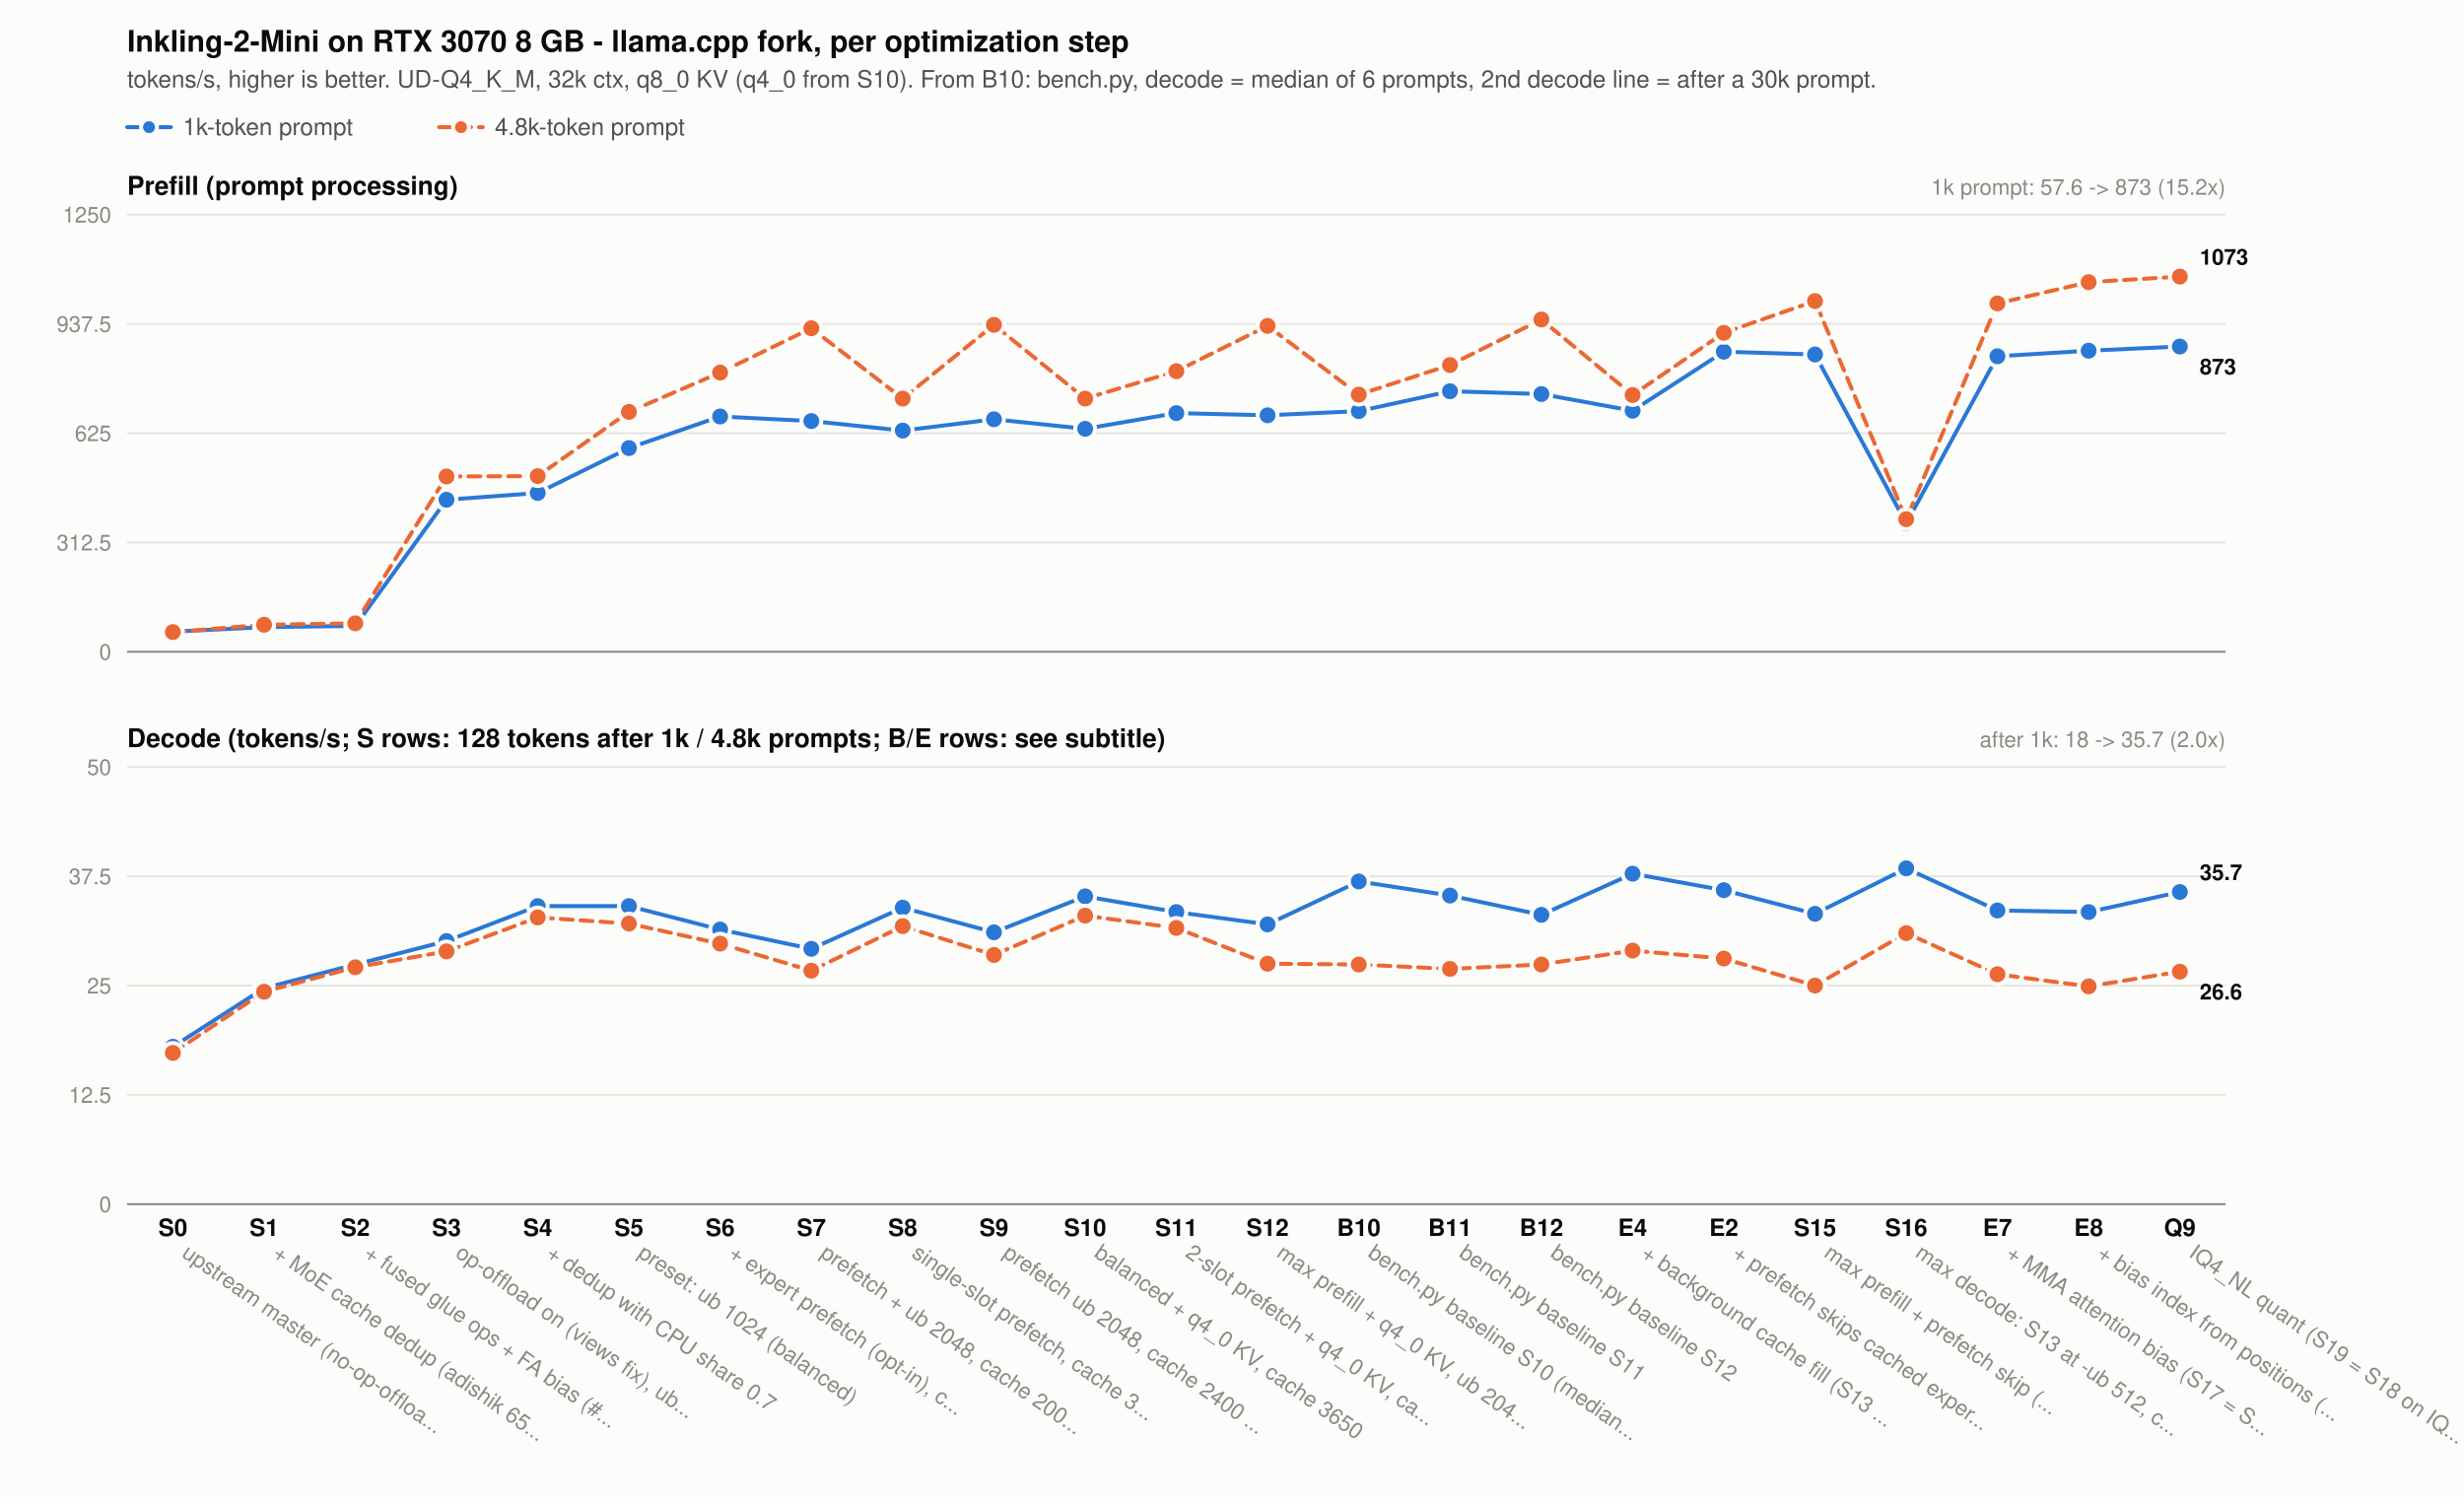
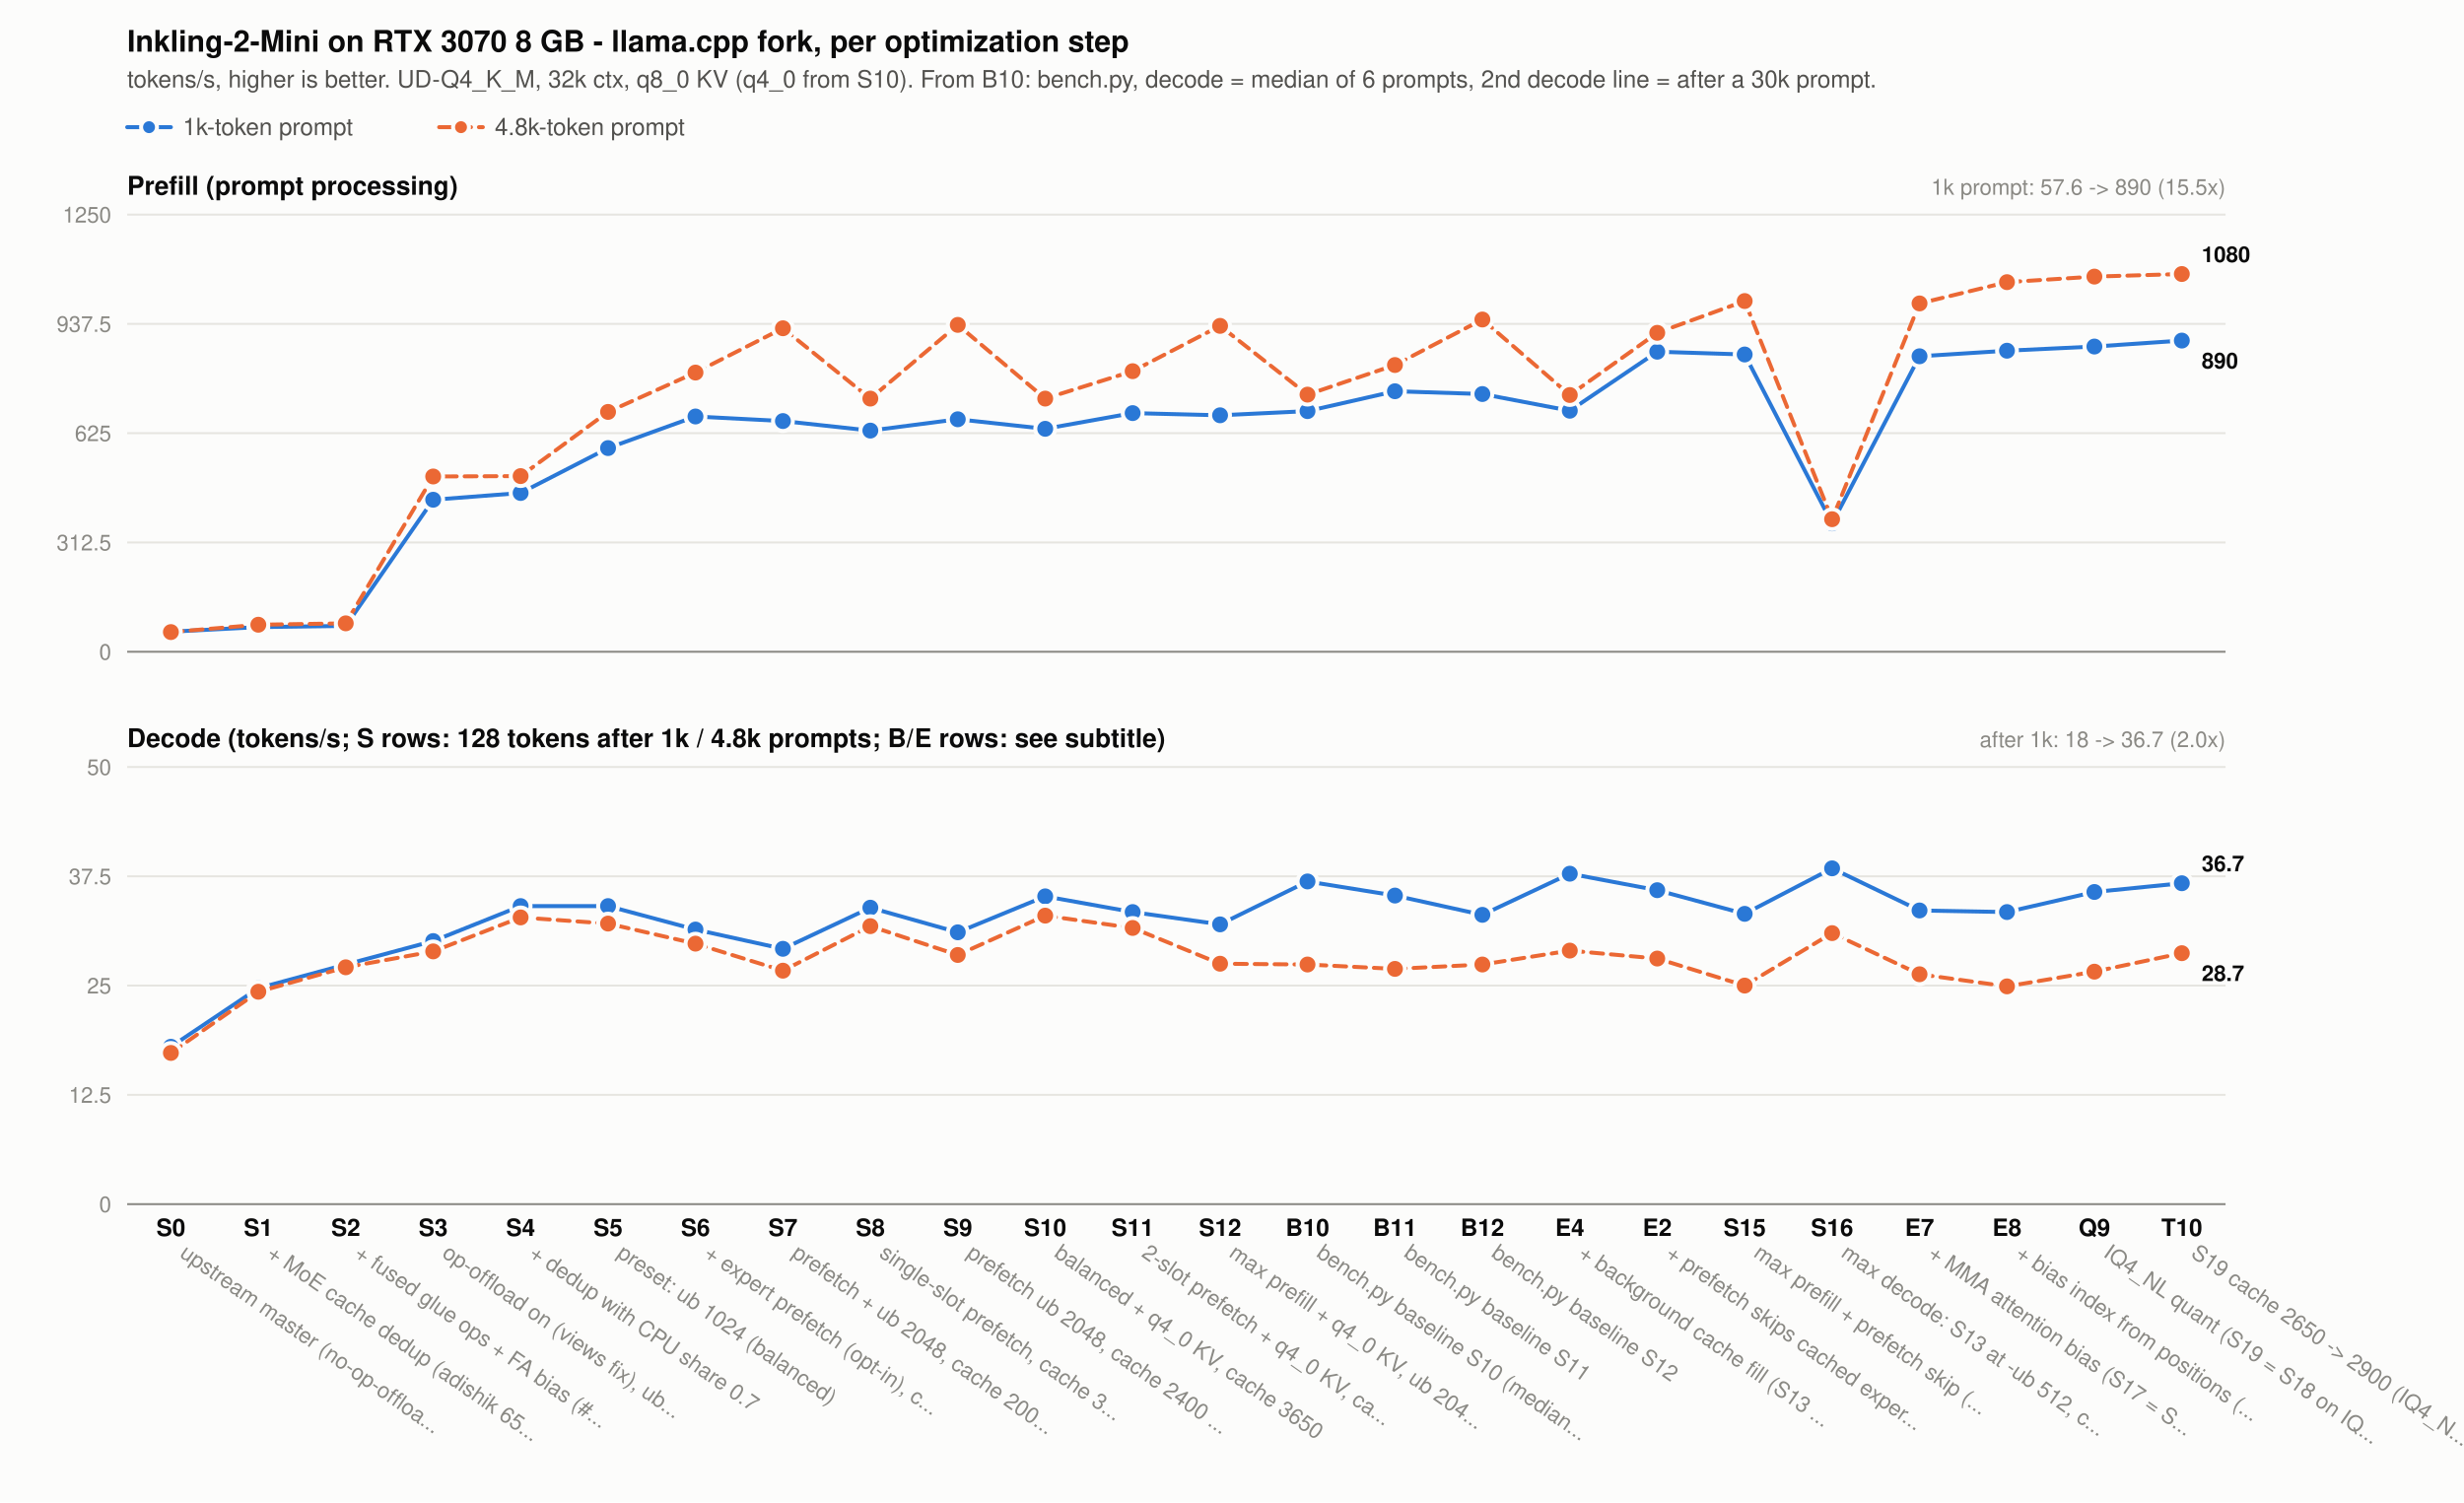
<svg xmlns="http://www.w3.org/2000/svg" viewBox="0 0 1240 756" width="1240" height="756" role="img" aria-label="Inkling-2-Mini prefill and decode speed per optimization step">
  <style>
.bg { fill: #fcfcfb; }
text { font-family: -apple-system, 'Segoe UI', Helvetica, Arial, sans-serif; fill: #52514e; font-size: 12px; }
.title { fill: #0b0b0b; font-size: 15px; font-weight: 600; }
.ptitle { fill: #0b0b0b; font-size: 13px; font-weight: 600; }
.tick { fill: #8a8984; font-size: 11px; }
.grid { stroke: #e6e5e0; stroke-width: 1; }
.base { stroke: #8a8984; stroke-width: 1; }
.l1 { stroke: #2a78d6; fill: none; stroke-width: 2; stroke-linejoin: round; stroke-linecap: round; }
.l2 { stroke: #eb6834; fill: none; stroke-width: 2; stroke-linejoin: round; stroke-linecap: round; stroke-dasharray: 6 4; }
.m1 { fill: #2a78d6; stroke: #fcfcfb; stroke-width: 2; }
.m2 { fill: #eb6834; stroke: #fcfcfb; stroke-width: 2; }
.val { fill: #0b0b0b; font-size: 11px; font-weight: 600; }
@media (prefers-color-scheme: dark) {
  .bg { fill: #1a1a19; }
  text { fill: #c3c2b7; }
  .title, .ptitle, .val { fill: #f0efec; }
  .tick { fill: #8f8e88; }
  .grid { stroke: #33332f; }
  .base { stroke: #8f8e88; }
  .l1 { stroke: #3987e5; } .l2 { stroke: #d95926; }
  .m1 { fill: #3987e5; stroke: #1a1a19; } .m2 { fill: #d95926; stroke: #1a1a19; }
}
</style>
  <rect class="bg" width="1240" height="756" />
  <text class="title" x="64" y="26">Inkling-2-Mini on RTX 3070 8 GB - llama.cpp fork, per optimization step</text>
  <text x="64" y="44">tokens/s, higher is better. UD-Q4_K_M, 32k ctx, q8_0 KV (q4_0 from S10). From B10: bench.py, decode = median of 6 prompts, 2nd decode line = after a 30k prompt.</text>
  <text class="ptitle" x="64" y="98">Prefill (prompt processing)</text>
  <line class="base" x1="64" x2="1120" y1="328.0" y2="328.0" />
  <text class="tick" x="56" y="332.0" text-anchor="end">0</text>
  <line class="grid" x1="64" x2="1120" y1="273.0" y2="273.0" />
  <text class="tick" x="56" y="277.0" text-anchor="end">312.5</text>
  <line class="grid" x1="64" x2="1120" y1="218.0" y2="218.0" />
  <text class="tick" x="56" y="222.0" text-anchor="end">625</text>
  <line class="grid" x1="64" x2="1120" y1="163.0" y2="163.0" />
  <text class="tick" x="56" y="167.0" text-anchor="end">937.5</text>
  <line class="grid" x1="64" x2="1120" y1="108.0" y2="108.0" />
  <text class="tick" x="56" y="112.0" text-anchor="end">1250</text>
-   <polyline class="l1" points="87.0,317.9 132.9,315.6 178.8,315.0 224.7,251.5 270.6,248.1 316.5,225.5 362.4,209.6 408.3,211.9 454.3,216.7 500.2,211.0 546.1,215.8 592.0,207.9 637.9,209.0 683.8,206.9 729.7,196.9 775.7,198.3 821.6,206.7 867.5,177.0 913.4,178.4 959.3,263.4 1005.2,179.3 1051.1,176.5 1097.0,174.4" />
-   <circle class="m1" cx="87.0" cy="317.9" r="5" />
-   <circle class="m1" cx="132.9" cy="315.6" r="5" />
-   <circle class="m1" cx="178.8" cy="315.0" r="5" />
-   <circle class="m1" cx="224.7" cy="251.5" r="5" />
-   <circle class="m1" cx="270.6" cy="248.1" r="5" />
-   <circle class="m1" cx="316.5" cy="225.5" r="5" />
-   <circle class="m1" cx="362.4" cy="209.6" r="5" />
-   <circle class="m1" cx="408.3" cy="211.9" r="5" />
-   <circle class="m1" cx="454.3" cy="216.7" r="5" />
-   <circle class="m1" cx="500.2" cy="211.0" r="5" />
-   <circle class="m1" cx="546.1" cy="215.8" r="5" />
-   <circle class="m1" cx="592.0" cy="207.9" r="5" />
-   <circle class="m1" cx="637.9" cy="209.0" r="5" />
-   <circle class="m1" cx="683.8" cy="206.9" r="5" />
-   <circle class="m1" cx="729.7" cy="196.9" r="5" />
-   <circle class="m1" cx="775.7" cy="198.3" r="5" />
-   <circle class="m1" cx="821.6" cy="206.7" r="5" />
-   <circle class="m1" cx="867.5" cy="177.0" r="5" />
-   <circle class="m1" cx="913.4" cy="178.4" r="5" />
-   <circle class="m1" cx="959.3" cy="263.4" r="5" />
-   <circle class="m1" cx="1005.2" cy="179.3" r="5" />
-   <circle class="m1" cx="1051.1" cy="176.5" r="5" />
-   <circle class="m1" cx="1097.0" cy="174.4" r="5" />
-   <text class="val" x="1107.0" y="188.4">873</text>
-   <polyline class="l2" points="87.0,318.1 132.9,314.4 178.8,313.7 224.7,239.8 270.6,239.6 316.5,207.3 362.4,187.5 408.3,165.2 454.3,200.6 500.2,163.5 546.1,200.6 592.0,186.8 637.9,164.0 683.8,198.6 729.7,183.7 775.7,160.8 821.6,198.8 867.5,167.5 913.4,151.5 959.3,261.3 1005.2,152.7 1051.1,142.0 1097.0,139.2" />
-   <circle class="m2" cx="87.0" cy="318.1" r="5" />
-   <circle class="m2" cx="132.9" cy="314.4" r="5" />
-   <circle class="m2" cx="178.8" cy="313.7" r="5" />
-   <circle class="m2" cx="224.7" cy="239.8" r="5" />
-   <circle class="m2" cx="270.6" cy="239.6" r="5" />
-   <circle class="m2" cx="316.5" cy="207.3" r="5" />
-   <circle class="m2" cx="362.4" cy="187.5" r="5" />
-   <circle class="m2" cx="408.3" cy="165.2" r="5" />
-   <circle class="m2" cx="454.3" cy="200.6" r="5" />
-   <circle class="m2" cx="500.2" cy="163.5" r="5" />
-   <circle class="m2" cx="546.1" cy="200.6" r="5" />
-   <circle class="m2" cx="592.0" cy="186.8" r="5" />
-   <circle class="m2" cx="637.9" cy="164.0" r="5" />
-   <circle class="m2" cx="683.8" cy="198.6" r="5" />
-   <circle class="m2" cx="729.7" cy="183.7" r="5" />
-   <circle class="m2" cx="775.7" cy="160.8" r="5" />
-   <circle class="m2" cx="821.6" cy="198.8" r="5" />
-   <circle class="m2" cx="867.5" cy="167.5" r="5" />
-   <circle class="m2" cx="913.4" cy="151.5" r="5" />
-   <circle class="m2" cx="959.3" cy="261.3" r="5" />
-   <circle class="m2" cx="1005.2" cy="152.7" r="5" />
-   <circle class="m2" cx="1051.1" cy="142.0" r="5" />
-   <circle class="m2" cx="1097.0" cy="139.2" r="5" />
-   <text class="val" x="1107.0" y="133.2">1073</text>
-   <text class="tick" x="1120" y="98" text-anchor="end">1k prompt: 57.6 -&gt; 873 (15.2x)</text>
+   <polyline class="l1" points="86.0,317.9 130.0,315.6 174.0,315.0 218.0,251.5 262.0,248.1 306.0,225.5 350.0,209.6 394.0,211.9 438.0,216.7 482.0,211.0 526.0,215.8 570.0,207.9 614.0,209.0 658.0,206.9 702.0,196.9 746.0,198.3 790.0,206.7 834.0,177.0 878.0,178.4 922.0,263.4 966.0,179.3 1010.0,176.5 1054.0,174.4 1098.0,171.4" />
+   <circle class="m1" cx="86.0" cy="317.9" r="5" />
+   <circle class="m1" cx="130.0" cy="315.6" r="5" />
+   <circle class="m1" cx="174.0" cy="315.0" r="5" />
+   <circle class="m1" cx="218.0" cy="251.5" r="5" />
+   <circle class="m1" cx="262.0" cy="248.1" r="5" />
+   <circle class="m1" cx="306.0" cy="225.5" r="5" />
+   <circle class="m1" cx="350.0" cy="209.6" r="5" />
+   <circle class="m1" cx="394.0" cy="211.9" r="5" />
+   <circle class="m1" cx="438.0" cy="216.7" r="5" />
+   <circle class="m1" cx="482.0" cy="211.0" r="5" />
+   <circle class="m1" cx="526.0" cy="215.8" r="5" />
+   <circle class="m1" cx="570.0" cy="207.9" r="5" />
+   <circle class="m1" cx="614.0" cy="209.0" r="5" />
+   <circle class="m1" cx="658.0" cy="206.9" r="5" />
+   <circle class="m1" cx="702.0" cy="196.9" r="5" />
+   <circle class="m1" cx="746.0" cy="198.3" r="5" />
+   <circle class="m1" cx="790.0" cy="206.7" r="5" />
+   <circle class="m1" cx="834.0" cy="177.0" r="5" />
+   <circle class="m1" cx="878.0" cy="178.4" r="5" />
+   <circle class="m1" cx="922.0" cy="263.4" r="5" />
+   <circle class="m1" cx="966.0" cy="179.3" r="5" />
+   <circle class="m1" cx="1010.0" cy="176.5" r="5" />
+   <circle class="m1" cx="1054.0" cy="174.4" r="5" />
+   <circle class="m1" cx="1098.0" cy="171.4" r="5" />
+   <text class="val" x="1108.0" y="185.4">890</text>
+   <polyline class="l2" points="86.0,318.1 130.0,314.4 174.0,313.7 218.0,239.8 262.0,239.6 306.0,207.3 350.0,187.5 394.0,165.2 438.0,200.6 482.0,163.5 526.0,200.6 570.0,186.8 614.0,164.0 658.0,198.6 702.0,183.7 746.0,160.8 790.0,198.8 834.0,167.5 878.0,151.5 922.0,261.3 966.0,152.7 1010.0,142.0 1054.0,139.2 1098.0,137.9" />
+   <circle class="m2" cx="86.0" cy="318.1" r="5" />
+   <circle class="m2" cx="130.0" cy="314.4" r="5" />
+   <circle class="m2" cx="174.0" cy="313.7" r="5" />
+   <circle class="m2" cx="218.0" cy="239.8" r="5" />
+   <circle class="m2" cx="262.0" cy="239.6" r="5" />
+   <circle class="m2" cx="306.0" cy="207.3" r="5" />
+   <circle class="m2" cx="350.0" cy="187.5" r="5" />
+   <circle class="m2" cx="394.0" cy="165.2" r="5" />
+   <circle class="m2" cx="438.0" cy="200.6" r="5" />
+   <circle class="m2" cx="482.0" cy="163.5" r="5" />
+   <circle class="m2" cx="526.0" cy="200.6" r="5" />
+   <circle class="m2" cx="570.0" cy="186.8" r="5" />
+   <circle class="m2" cx="614.0" cy="164.0" r="5" />
+   <circle class="m2" cx="658.0" cy="198.6" r="5" />
+   <circle class="m2" cx="702.0" cy="183.7" r="5" />
+   <circle class="m2" cx="746.0" cy="160.8" r="5" />
+   <circle class="m2" cx="790.0" cy="198.8" r="5" />
+   <circle class="m2" cx="834.0" cy="167.5" r="5" />
+   <circle class="m2" cx="878.0" cy="151.5" r="5" />
+   <circle class="m2" cx="922.0" cy="261.3" r="5" />
+   <circle class="m2" cx="966.0" cy="152.7" r="5" />
+   <circle class="m2" cx="1010.0" cy="142.0" r="5" />
+   <circle class="m2" cx="1054.0" cy="139.2" r="5" />
+   <circle class="m2" cx="1098.0" cy="137.9" r="5" />
+   <text class="val" x="1108.0" y="131.9">1080</text>
+   <text class="tick" x="1120" y="98" text-anchor="end">1k prompt: 57.6 -&gt; 890 (15.5x)</text>
  <text class="ptitle" x="64" y="376">Decode (tokens/s; S rows: 128 tokens after 1k / 4.8k prompts; B/E rows: see subtitle)</text>
  <line class="base" x1="64" x2="1120" y1="606.0" y2="606.0" />
  <text class="tick" x="56" y="610.0" text-anchor="end">0</text>
  <line class="grid" x1="64" x2="1120" y1="551.0" y2="551.0" />
  <text class="tick" x="56" y="555.0" text-anchor="end">12.5</text>
  <line class="grid" x1="64" x2="1120" y1="496.0" y2="496.0" />
  <text class="tick" x="56" y="500.0" text-anchor="end">25</text>
  <line class="grid" x1="64" x2="1120" y1="441.0" y2="441.0" />
  <text class="tick" x="56" y="445.0" text-anchor="end">37.5</text>
  <line class="grid" x1="64" x2="1120" y1="386.0" y2="386.0" />
  <text class="tick" x="56" y="390.0" text-anchor="end">50</text>
-   <polyline class="l1" points="87.0,526.8 132.9,497.3 178.8,485.4 224.7,473.6 270.6,456.0 316.5,456.0 362.4,467.8 408.3,477.5 454.3,456.8 500.2,469.2 546.1,451.1 592.0,459.0 637.9,465.2 683.8,443.6 729.7,450.7 775.7,460.4 821.6,439.7 867.5,448.0 913.4,459.9 959.3,437.0 1005.2,458.2 1051.1,459.0 1097.0,448.9" />
-   <circle class="m1" cx="87.0" cy="526.8" r="5" />
-   <circle class="m1" cx="132.9" cy="497.3" r="5" />
-   <circle class="m1" cx="178.8" cy="485.4" r="5" />
-   <circle class="m1" cx="224.7" cy="473.6" r="5" />
-   <circle class="m1" cx="270.6" cy="456.0" r="5" />
-   <circle class="m1" cx="316.5" cy="456.0" r="5" />
-   <circle class="m1" cx="362.4" cy="467.8" r="5" />
-   <circle class="m1" cx="408.3" cy="477.5" r="5" />
-   <circle class="m1" cx="454.3" cy="456.8" r="5" />
-   <circle class="m1" cx="500.2" cy="469.2" r="5" />
-   <circle class="m1" cx="546.1" cy="451.1" r="5" />
-   <circle class="m1" cx="592.0" cy="459.0" r="5" />
-   <circle class="m1" cx="637.9" cy="465.2" r="5" />
-   <circle class="m1" cx="683.8" cy="443.6" r="5" />
-   <circle class="m1" cx="729.7" cy="450.7" r="5" />
-   <circle class="m1" cx="775.7" cy="460.4" r="5" />
-   <circle class="m1" cx="821.6" cy="439.7" r="5" />
-   <circle class="m1" cx="867.5" cy="448.0" r="5" />
-   <circle class="m1" cx="913.4" cy="459.9" r="5" />
-   <circle class="m1" cx="959.3" cy="437.0" r="5" />
-   <circle class="m1" cx="1005.2" cy="458.2" r="5" />
-   <circle class="m1" cx="1051.1" cy="459.0" r="5" />
-   <circle class="m1" cx="1097.0" cy="448.9" r="5" />
-   <text class="val" x="1107.0" y="442.9">35.7</text>
-   <polyline class="l2" points="87.0,529.9 132.9,499.1 178.8,486.8 224.7,478.8 270.6,461.7 316.5,464.8 362.4,474.9 408.3,488.5 454.3,466.1 500.2,480.6 546.1,460.8 592.0,467.0 637.9,485.0 683.8,485.4 729.7,487.6 775.7,485.4 821.6,478.4 867.5,482.4 913.4,496.0 959.3,469.6 1005.2,490.3 1051.1,496.4 1097.0,489.0" />
-   <circle class="m2" cx="87.0" cy="529.9" r="5" />
-   <circle class="m2" cx="132.9" cy="499.1" r="5" />
-   <circle class="m2" cx="178.8" cy="486.8" r="5" />
-   <circle class="m2" cx="224.7" cy="478.8" r="5" />
-   <circle class="m2" cx="270.6" cy="461.7" r="5" />
-   <circle class="m2" cx="316.5" cy="464.8" r="5" />
-   <circle class="m2" cx="362.4" cy="474.9" r="5" />
-   <circle class="m2" cx="408.3" cy="488.5" r="5" />
-   <circle class="m2" cx="454.3" cy="466.1" r="5" />
-   <circle class="m2" cx="500.2" cy="480.6" r="5" />
-   <circle class="m2" cx="546.1" cy="460.8" r="5" />
-   <circle class="m2" cx="592.0" cy="467.0" r="5" />
-   <circle class="m2" cx="637.9" cy="485.0" r="5" />
-   <circle class="m2" cx="683.8" cy="485.4" r="5" />
-   <circle class="m2" cx="729.7" cy="487.6" r="5" />
-   <circle class="m2" cx="775.7" cy="485.4" r="5" />
-   <circle class="m2" cx="821.6" cy="478.4" r="5" />
-   <circle class="m2" cx="867.5" cy="482.4" r="5" />
-   <circle class="m2" cx="913.4" cy="496.0" r="5" />
-   <circle class="m2" cx="959.3" cy="469.6" r="5" />
-   <circle class="m2" cx="1005.2" cy="490.3" r="5" />
-   <circle class="m2" cx="1051.1" cy="496.4" r="5" />
-   <circle class="m2" cx="1097.0" cy="489.0" r="5" />
-   <text class="val" x="1107.0" y="503.0">26.6</text>
-   <text class="tick" x="1120" y="376" text-anchor="end">after 1k: 18 -&gt; 35.7 (2.0x)</text>
-   <text class="ptitle" x="87.0" y="622" text-anchor="middle" style="font-size:12px">S0</text>
-   <text class="tick" transform="translate(91.0,632) rotate(35)" text-anchor="start">upstream master (no-op-offloa...</text>
-   <text class="ptitle" x="132.9" y="622" text-anchor="middle" style="font-size:12px">S1</text>
-   <text class="tick" transform="translate(136.9,632) rotate(35)" text-anchor="start">+ MoE cache dedup (adishik 65...</text>
-   <text class="ptitle" x="178.8" y="622" text-anchor="middle" style="font-size:12px">S2</text>
-   <text class="tick" transform="translate(182.8,632) rotate(35)" text-anchor="start">+ fused glue ops + FA bias (#...</text>
-   <text class="ptitle" x="224.7" y="622" text-anchor="middle" style="font-size:12px">S3</text>
-   <text class="tick" transform="translate(228.7,632) rotate(35)" text-anchor="start">op-offload on (views fix), ub...</text>
-   <text class="ptitle" x="270.6" y="622" text-anchor="middle" style="font-size:12px">S4</text>
-   <text class="tick" transform="translate(274.6,632) rotate(35)" text-anchor="start">+ dedup with CPU share 0.7</text>
-   <text class="ptitle" x="316.5" y="622" text-anchor="middle" style="font-size:12px">S5</text>
-   <text class="tick" transform="translate(320.5,632) rotate(35)" text-anchor="start">preset: ub 1024 (balanced)</text>
-   <text class="ptitle" x="362.4" y="622" text-anchor="middle" style="font-size:12px">S6</text>
-   <text class="tick" transform="translate(366.4,632) rotate(35)" text-anchor="start">+ expert prefetch (opt-in), c...</text>
-   <text class="ptitle" x="408.3" y="622" text-anchor="middle" style="font-size:12px">S7</text>
-   <text class="tick" transform="translate(412.3,632) rotate(35)" text-anchor="start">prefetch + ub 2048, cache 200...</text>
-   <text class="ptitle" x="454.3" y="622" text-anchor="middle" style="font-size:12px">S8</text>
-   <text class="tick" transform="translate(458.3,632) rotate(35)" text-anchor="start">single-slot prefetch, cache 3...</text>
-   <text class="ptitle" x="500.2" y="622" text-anchor="middle" style="font-size:12px">S9</text>
-   <text class="tick" transform="translate(504.2,632) rotate(35)" text-anchor="start">prefetch ub 2048, cache 2400 ...</text>
-   <text class="ptitle" x="546.1" y="622" text-anchor="middle" style="font-size:12px">S10</text>
-   <text class="tick" transform="translate(550.1,632) rotate(35)" text-anchor="start">balanced + q4_0 KV, cache 3650</text>
-   <text class="ptitle" x="592.0" y="622" text-anchor="middle" style="font-size:12px">S11</text>
-   <text class="tick" transform="translate(596.0,632) rotate(35)" text-anchor="start">2-slot prefetch + q4_0 KV, ca...</text>
-   <text class="ptitle" x="637.9" y="622" text-anchor="middle" style="font-size:12px">S12</text>
-   <text class="tick" transform="translate(641.9,632) rotate(35)" text-anchor="start">max prefill + q4_0 KV, ub 204...</text>
-   <text class="ptitle" x="683.8" y="622" text-anchor="middle" style="font-size:12px">B10</text>
-   <text class="tick" transform="translate(687.8,632) rotate(35)" text-anchor="start">bench.py baseline S10 (median...</text>
-   <text class="ptitle" x="729.7" y="622" text-anchor="middle" style="font-size:12px">B11</text>
-   <text class="tick" transform="translate(733.7,632) rotate(35)" text-anchor="start">bench.py baseline S11</text>
-   <text class="ptitle" x="775.7" y="622" text-anchor="middle" style="font-size:12px">B12</text>
-   <text class="tick" transform="translate(779.7,632) rotate(35)" text-anchor="start">bench.py baseline S12</text>
-   <text class="ptitle" x="821.6" y="622" text-anchor="middle" style="font-size:12px">E4</text>
-   <text class="tick" transform="translate(825.6,632) rotate(35)" text-anchor="start">+ background cache fill (S13 ...</text>
-   <text class="ptitle" x="867.5" y="622" text-anchor="middle" style="font-size:12px">E2</text>
-   <text class="tick" transform="translate(871.5,632) rotate(35)" text-anchor="start">+ prefetch skips cached exper...</text>
-   <text class="ptitle" x="913.4" y="622" text-anchor="middle" style="font-size:12px">S15</text>
-   <text class="tick" transform="translate(917.4,632) rotate(35)" text-anchor="start">max prefill + prefetch skip (...</text>
-   <text class="ptitle" x="959.3" y="622" text-anchor="middle" style="font-size:12px">S16</text>
-   <text class="tick" transform="translate(963.3,632) rotate(35)" text-anchor="start">max decode: S13 at -ub 512, c...</text>
-   <text class="ptitle" x="1005.2" y="622" text-anchor="middle" style="font-size:12px">E7</text>
-   <text class="tick" transform="translate(1009.2,632) rotate(35)" text-anchor="start">+ MMA attention bias (S17 = S...</text>
-   <text class="ptitle" x="1051.1" y="622" text-anchor="middle" style="font-size:12px">E8</text>
-   <text class="tick" transform="translate(1055.1,632) rotate(35)" text-anchor="start">+ bias index from positions (...</text>
-   <text class="ptitle" x="1097.0" y="622" text-anchor="middle" style="font-size:12px">Q9</text>
-   <text class="tick" transform="translate(1101.0,632) rotate(35)" text-anchor="start">IQ4_NL quant (S19 = S18 on IQ...</text>
+   <polyline class="l1" points="86.0,526.8 130.0,497.3 174.0,485.4 218.0,473.6 262.0,456.0 306.0,456.0 350.0,467.8 394.0,477.5 438.0,456.8 482.0,469.2 526.0,451.1 570.0,459.0 614.0,465.2 658.0,443.6 702.0,450.7 746.0,460.4 790.0,439.7 834.0,448.0 878.0,459.9 922.0,437.0 966.0,458.2 1010.0,459.0 1054.0,448.9 1098.0,444.5" />
+   <circle class="m1" cx="86.0" cy="526.8" r="5" />
+   <circle class="m1" cx="130.0" cy="497.3" r="5" />
+   <circle class="m1" cx="174.0" cy="485.4" r="5" />
+   <circle class="m1" cx="218.0" cy="473.6" r="5" />
+   <circle class="m1" cx="262.0" cy="456.0" r="5" />
+   <circle class="m1" cx="306.0" cy="456.0" r="5" />
+   <circle class="m1" cx="350.0" cy="467.8" r="5" />
+   <circle class="m1" cx="394.0" cy="477.5" r="5" />
+   <circle class="m1" cx="438.0" cy="456.8" r="5" />
+   <circle class="m1" cx="482.0" cy="469.2" r="5" />
+   <circle class="m1" cx="526.0" cy="451.1" r="5" />
+   <circle class="m1" cx="570.0" cy="459.0" r="5" />
+   <circle class="m1" cx="614.0" cy="465.2" r="5" />
+   <circle class="m1" cx="658.0" cy="443.6" r="5" />
+   <circle class="m1" cx="702.0" cy="450.7" r="5" />
+   <circle class="m1" cx="746.0" cy="460.4" r="5" />
+   <circle class="m1" cx="790.0" cy="439.7" r="5" />
+   <circle class="m1" cx="834.0" cy="448.0" r="5" />
+   <circle class="m1" cx="878.0" cy="459.9" r="5" />
+   <circle class="m1" cx="922.0" cy="437.0" r="5" />
+   <circle class="m1" cx="966.0" cy="458.2" r="5" />
+   <circle class="m1" cx="1010.0" cy="459.0" r="5" />
+   <circle class="m1" cx="1054.0" cy="448.9" r="5" />
+   <circle class="m1" cx="1098.0" cy="444.5" r="5" />
+   <text class="val" x="1108.0" y="438.5">36.7</text>
+   <polyline class="l2" points="86.0,529.9 130.0,499.1 174.0,486.8 218.0,478.8 262.0,461.7 306.0,464.8 350.0,474.9 394.0,488.5 438.0,466.1 482.0,480.6 526.0,460.8 570.0,467.0 614.0,485.0 658.0,485.4 702.0,487.6 746.0,485.4 790.0,478.4 834.0,482.4 878.0,496.0 922.0,469.6 966.0,490.3 1010.0,496.4 1054.0,489.0 1098.0,479.7" />
+   <circle class="m2" cx="86.0" cy="529.9" r="5" />
+   <circle class="m2" cx="130.0" cy="499.1" r="5" />
+   <circle class="m2" cx="174.0" cy="486.8" r="5" />
+   <circle class="m2" cx="218.0" cy="478.8" r="5" />
+   <circle class="m2" cx="262.0" cy="461.7" r="5" />
+   <circle class="m2" cx="306.0" cy="464.8" r="5" />
+   <circle class="m2" cx="350.0" cy="474.9" r="5" />
+   <circle class="m2" cx="394.0" cy="488.5" r="5" />
+   <circle class="m2" cx="438.0" cy="466.1" r="5" />
+   <circle class="m2" cx="482.0" cy="480.6" r="5" />
+   <circle class="m2" cx="526.0" cy="460.8" r="5" />
+   <circle class="m2" cx="570.0" cy="467.0" r="5" />
+   <circle class="m2" cx="614.0" cy="485.0" r="5" />
+   <circle class="m2" cx="658.0" cy="485.4" r="5" />
+   <circle class="m2" cx="702.0" cy="487.6" r="5" />
+   <circle class="m2" cx="746.0" cy="485.4" r="5" />
+   <circle class="m2" cx="790.0" cy="478.4" r="5" />
+   <circle class="m2" cx="834.0" cy="482.4" r="5" />
+   <circle class="m2" cx="878.0" cy="496.0" r="5" />
+   <circle class="m2" cx="922.0" cy="469.6" r="5" />
+   <circle class="m2" cx="966.0" cy="490.3" r="5" />
+   <circle class="m2" cx="1010.0" cy="496.4" r="5" />
+   <circle class="m2" cx="1054.0" cy="489.0" r="5" />
+   <circle class="m2" cx="1098.0" cy="479.7" r="5" />
+   <text class="val" x="1108.0" y="493.7">28.7</text>
+   <text class="tick" x="1120" y="376" text-anchor="end">after 1k: 18 -&gt; 36.7 (2.0x)</text>
+   <text class="ptitle" x="86.0" y="622" text-anchor="middle" style="font-size:12px">S0</text>
+   <text class="tick" transform="translate(90.0,632) rotate(35)" text-anchor="start">upstream master (no-op-offloa...</text>
+   <text class="ptitle" x="130.0" y="622" text-anchor="middle" style="font-size:12px">S1</text>
+   <text class="tick" transform="translate(134.0,632) rotate(35)" text-anchor="start">+ MoE cache dedup (adishik 65...</text>
+   <text class="ptitle" x="174.0" y="622" text-anchor="middle" style="font-size:12px">S2</text>
+   <text class="tick" transform="translate(178.0,632) rotate(35)" text-anchor="start">+ fused glue ops + FA bias (#...</text>
+   <text class="ptitle" x="218.0" y="622" text-anchor="middle" style="font-size:12px">S3</text>
+   <text class="tick" transform="translate(222.0,632) rotate(35)" text-anchor="start">op-offload on (views fix), ub...</text>
+   <text class="ptitle" x="262.0" y="622" text-anchor="middle" style="font-size:12px">S4</text>
+   <text class="tick" transform="translate(266.0,632) rotate(35)" text-anchor="start">+ dedup with CPU share 0.7</text>
+   <text class="ptitle" x="306.0" y="622" text-anchor="middle" style="font-size:12px">S5</text>
+   <text class="tick" transform="translate(310.0,632) rotate(35)" text-anchor="start">preset: ub 1024 (balanced)</text>
+   <text class="ptitle" x="350.0" y="622" text-anchor="middle" style="font-size:12px">S6</text>
+   <text class="tick" transform="translate(354.0,632) rotate(35)" text-anchor="start">+ expert prefetch (opt-in), c...</text>
+   <text class="ptitle" x="394.0" y="622" text-anchor="middle" style="font-size:12px">S7</text>
+   <text class="tick" transform="translate(398.0,632) rotate(35)" text-anchor="start">prefetch + ub 2048, cache 200...</text>
+   <text class="ptitle" x="438.0" y="622" text-anchor="middle" style="font-size:12px">S8</text>
+   <text class="tick" transform="translate(442.0,632) rotate(35)" text-anchor="start">single-slot prefetch, cache 3...</text>
+   <text class="ptitle" x="482.0" y="622" text-anchor="middle" style="font-size:12px">S9</text>
+   <text class="tick" transform="translate(486.0,632) rotate(35)" text-anchor="start">prefetch ub 2048, cache 2400 ...</text>
+   <text class="ptitle" x="526.0" y="622" text-anchor="middle" style="font-size:12px">S10</text>
+   <text class="tick" transform="translate(530.0,632) rotate(35)" text-anchor="start">balanced + q4_0 KV, cache 3650</text>
+   <text class="ptitle" x="570.0" y="622" text-anchor="middle" style="font-size:12px">S11</text>
+   <text class="tick" transform="translate(574.0,632) rotate(35)" text-anchor="start">2-slot prefetch + q4_0 KV, ca...</text>
+   <text class="ptitle" x="614.0" y="622" text-anchor="middle" style="font-size:12px">S12</text>
+   <text class="tick" transform="translate(618.0,632) rotate(35)" text-anchor="start">max prefill + q4_0 KV, ub 204...</text>
+   <text class="ptitle" x="658.0" y="622" text-anchor="middle" style="font-size:12px">B10</text>
+   <text class="tick" transform="translate(662.0,632) rotate(35)" text-anchor="start">bench.py baseline S10 (median...</text>
+   <text class="ptitle" x="702.0" y="622" text-anchor="middle" style="font-size:12px">B11</text>
+   <text class="tick" transform="translate(706.0,632) rotate(35)" text-anchor="start">bench.py baseline S11</text>
+   <text class="ptitle" x="746.0" y="622" text-anchor="middle" style="font-size:12px">B12</text>
+   <text class="tick" transform="translate(750.0,632) rotate(35)" text-anchor="start">bench.py baseline S12</text>
+   <text class="ptitle" x="790.0" y="622" text-anchor="middle" style="font-size:12px">E4</text>
+   <text class="tick" transform="translate(794.0,632) rotate(35)" text-anchor="start">+ background cache fill (S13 ...</text>
+   <text class="ptitle" x="834.0" y="622" text-anchor="middle" style="font-size:12px">E2</text>
+   <text class="tick" transform="translate(838.0,632) rotate(35)" text-anchor="start">+ prefetch skips cached exper...</text>
+   <text class="ptitle" x="878.0" y="622" text-anchor="middle" style="font-size:12px">S15</text>
+   <text class="tick" transform="translate(882.0,632) rotate(35)" text-anchor="start">max prefill + prefetch skip (...</text>
+   <text class="ptitle" x="922.0" y="622" text-anchor="middle" style="font-size:12px">S16</text>
+   <text class="tick" transform="translate(926.0,632) rotate(35)" text-anchor="start">max decode: S13 at -ub 512, c...</text>
+   <text class="ptitle" x="966.0" y="622" text-anchor="middle" style="font-size:12px">E7</text>
+   <text class="tick" transform="translate(970.0,632) rotate(35)" text-anchor="start">+ MMA attention bias (S17 = S...</text>
+   <text class="ptitle" x="1010.0" y="622" text-anchor="middle" style="font-size:12px">E8</text>
+   <text class="tick" transform="translate(1014.0,632) rotate(35)" text-anchor="start">+ bias index from positions (...</text>
+   <text class="ptitle" x="1054.0" y="622" text-anchor="middle" style="font-size:12px">Q9</text>
+   <text class="tick" transform="translate(1058.0,632) rotate(35)" text-anchor="start">IQ4_NL quant (S19 = S18 on IQ...</text>
+   <text class="ptitle" x="1098.0" y="622" text-anchor="middle" style="font-size:12px">T10</text>
+   <text class="tick" transform="translate(1102.0,632) rotate(35)" text-anchor="start">S19 cache 2650 -&gt; 2900 (IQ4_N...</text>
  <line class="l1" x1="64" x2="86" y1="64" y2="64" />
  <circle class="m1" cx="75" cy="64" r="4" />
  <text x="92" y="68">1k-token prompt</text>
  <line class="l2" x1="221" x2="243" y1="64" y2="64" />
  <circle class="m2" cx="232" cy="64" r="4" />
  <text x="249" y="68">4.8k-token prompt</text>
</svg>
